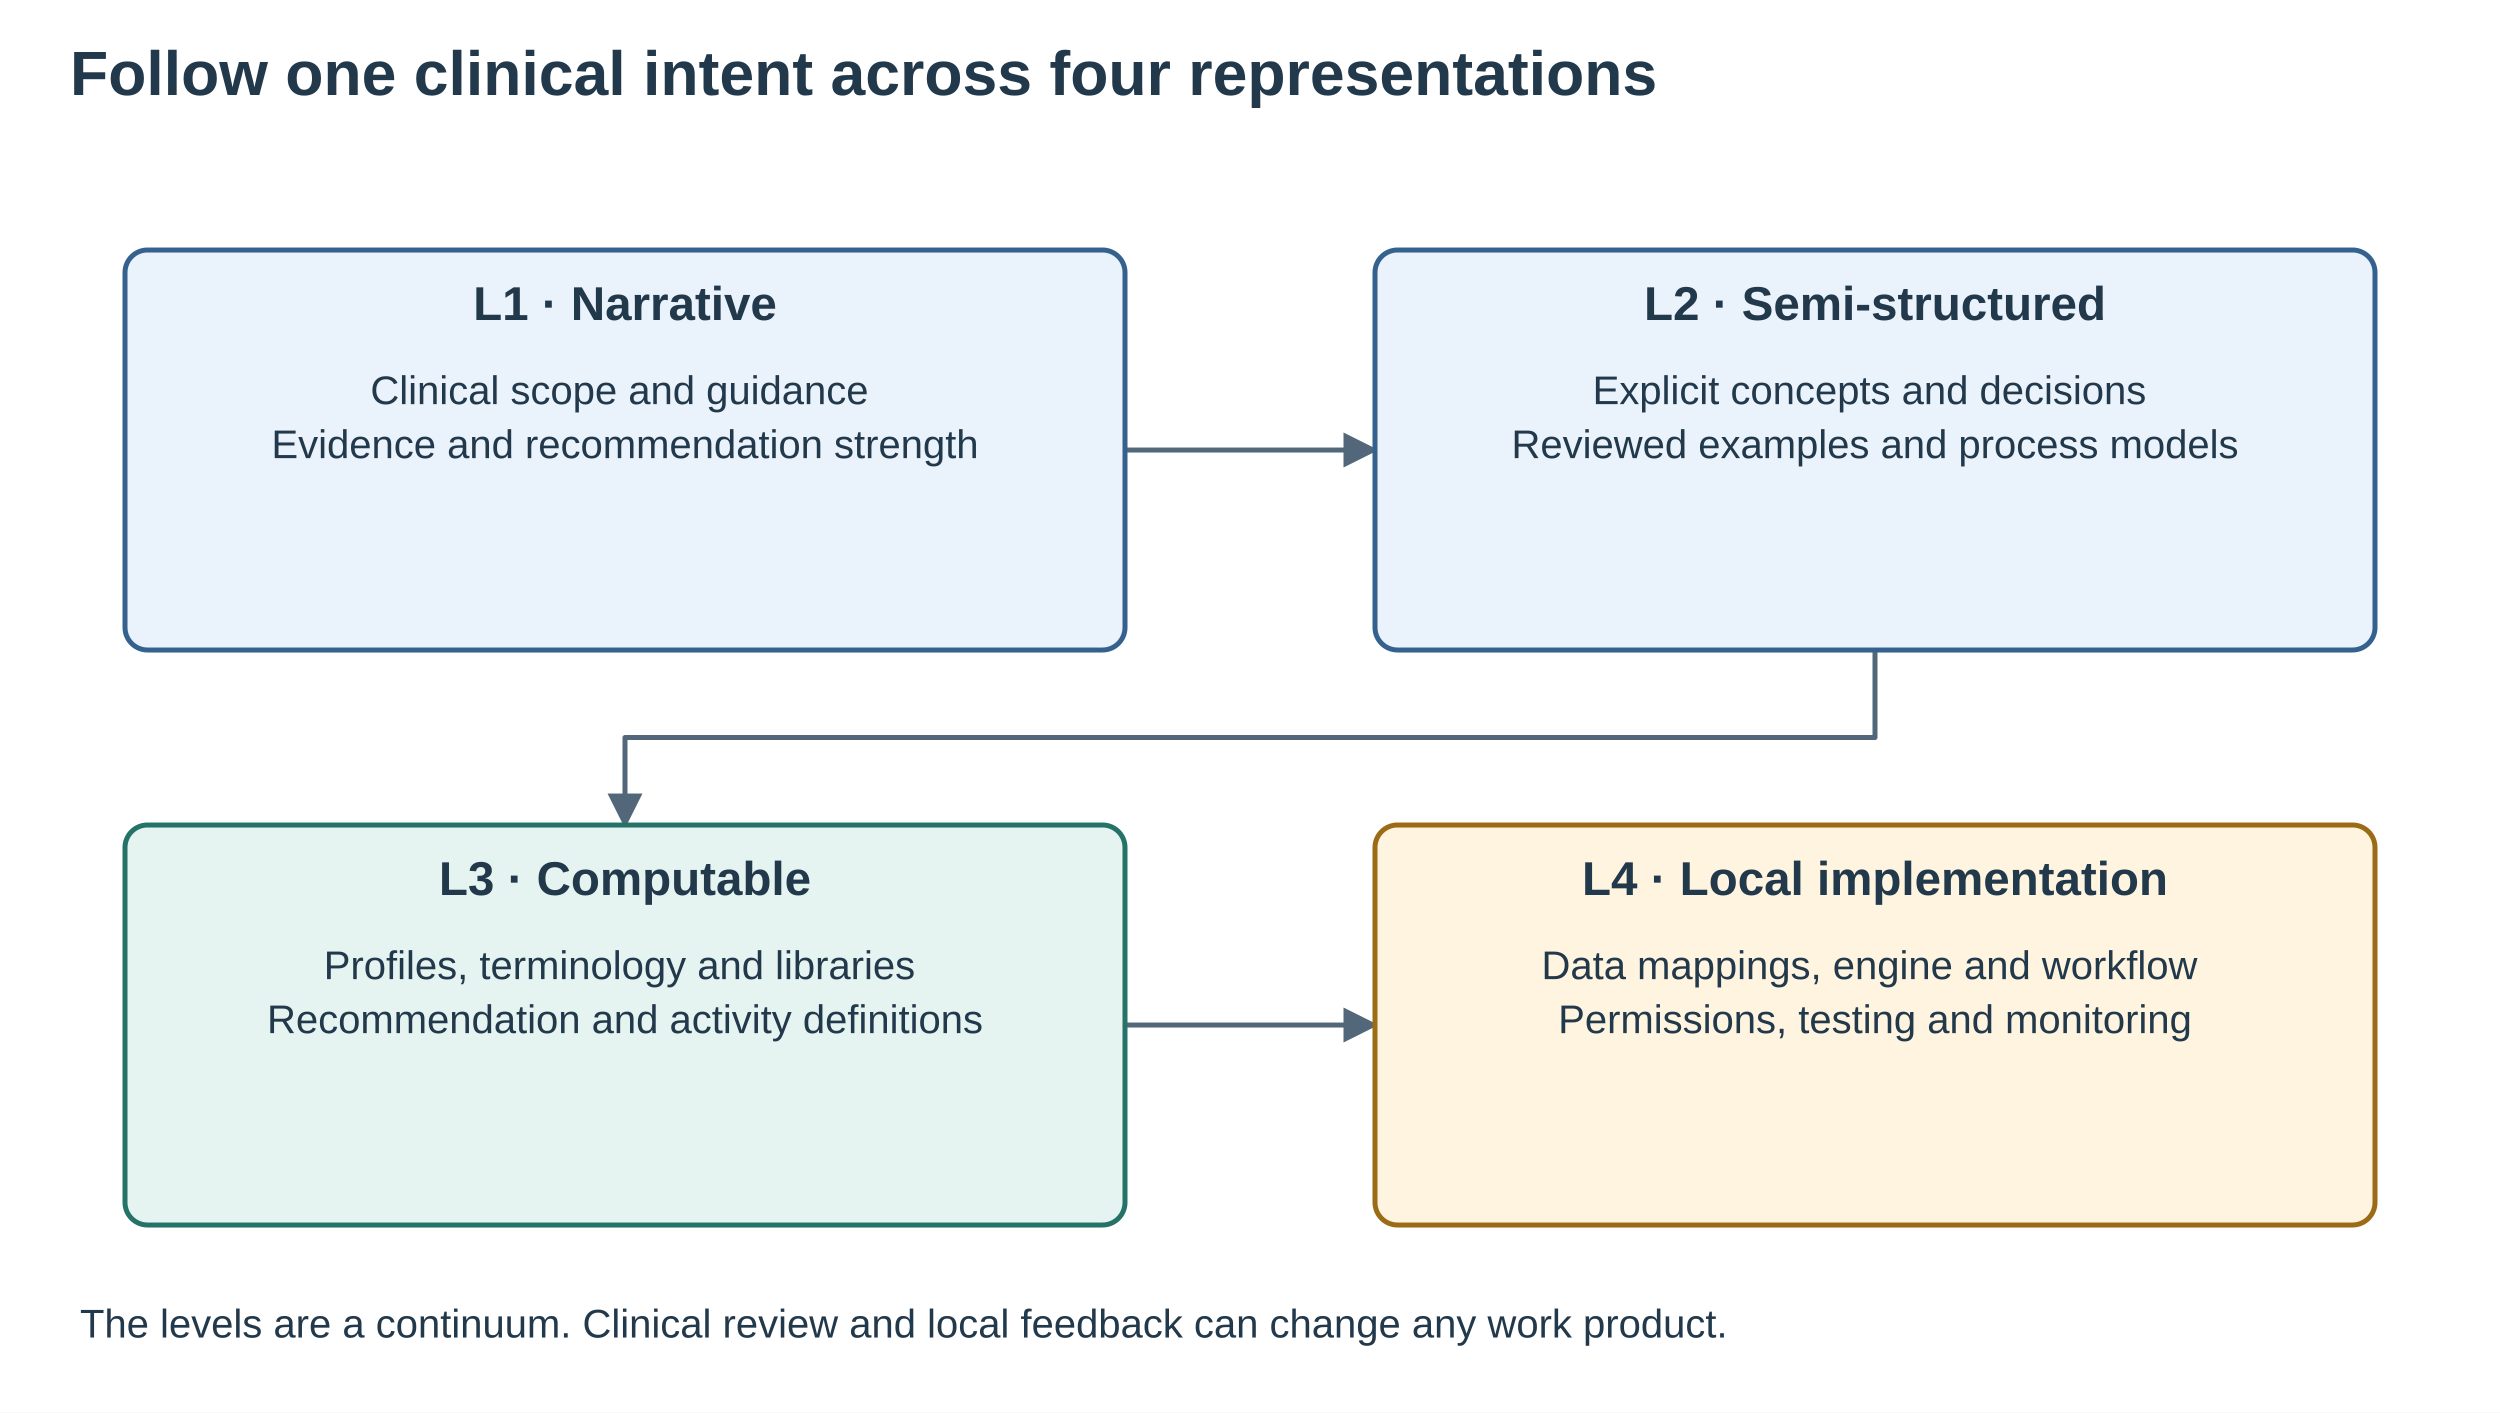
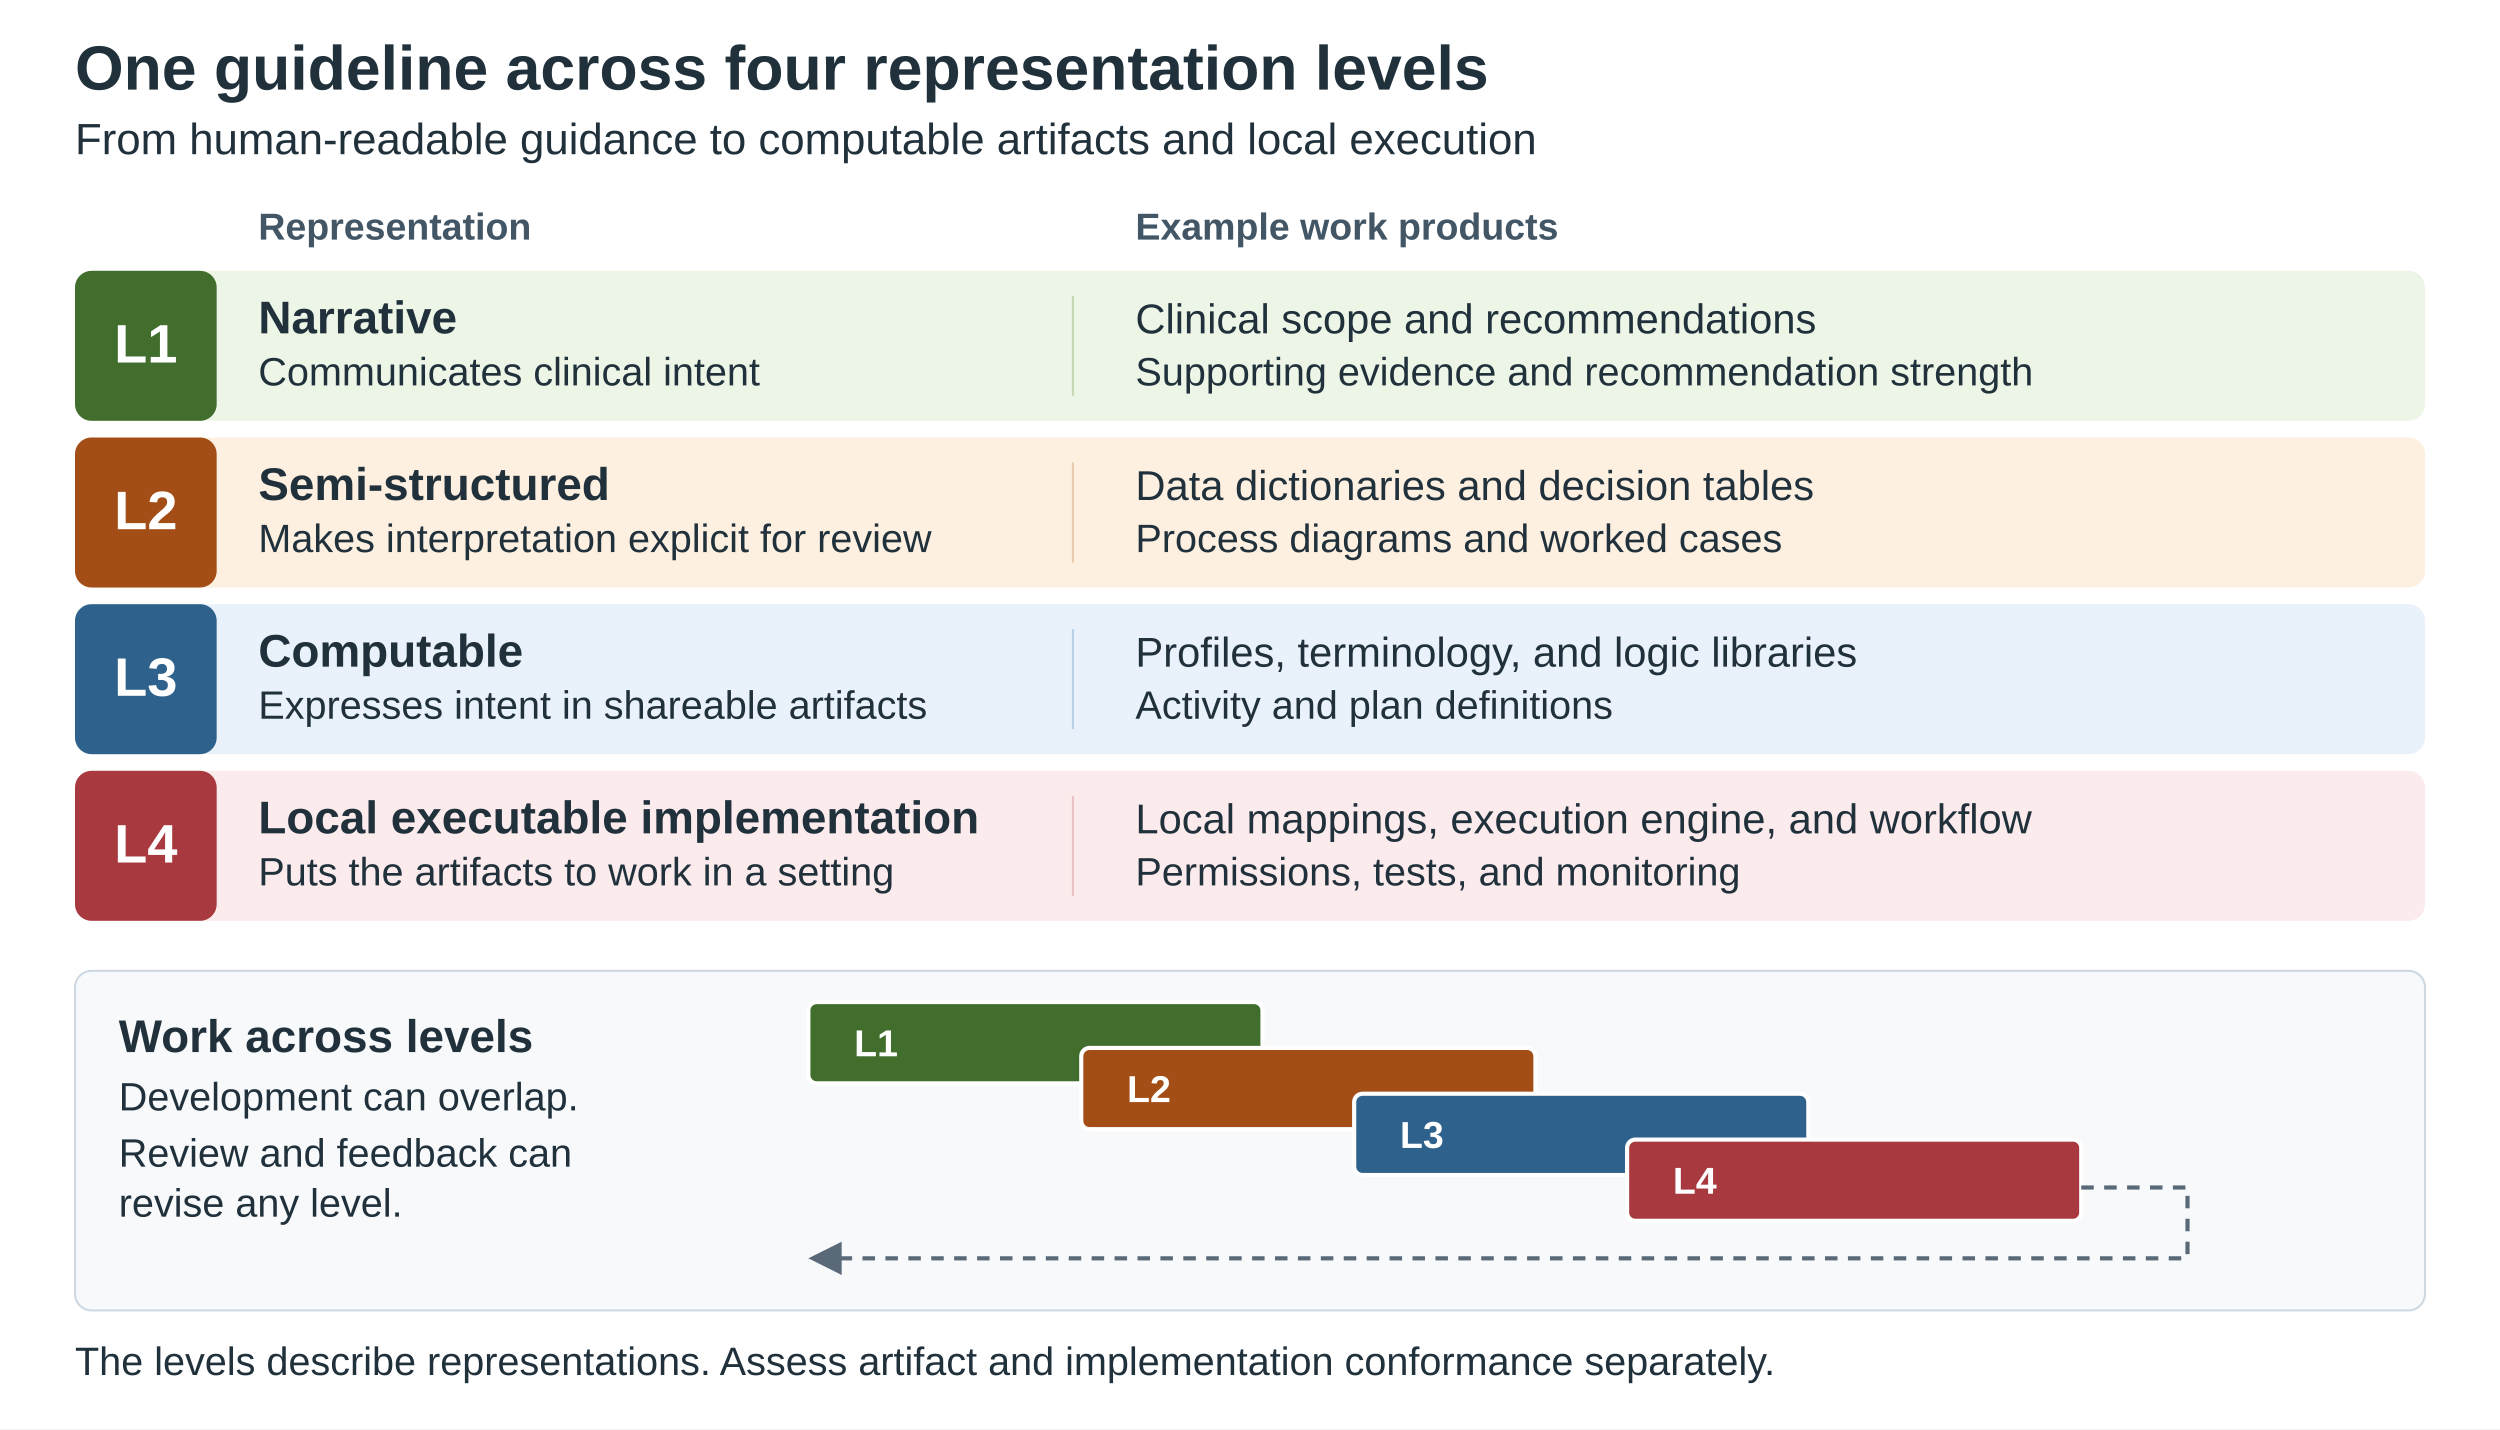
- <svg xmlns="http://www.w3.org/2000/svg" width="1000" height="565" viewBox="0 0 1000 565" role="img" aria-labelledby="title description">
+ <svg xmlns="http://www.w3.org/2000/svg" viewBox="0 0 1200 686" role="img" aria-labelledby="title description">
  <defs>
-     <marker id="arrow" viewBox="0 0 10 10" refX="9" refY="5" markerWidth="7" markerHeight="7" orient="auto-start-reverse">
-       <path d="M 0 0 L 10 5 L 0 10 z" fill="#52687a" />
+     <marker id="feedback-arrow" markerWidth="8" markerHeight="8" refX="7" refY="4" orient="auto">
+       <path d="M0 0L8 4 0 8Z" fill="#596977" />
    </marker>
  </defs>
-   <rect width="100%" height="100%" fill="#fff" />
-   <g font-family="Arial, Helvetica, sans-serif">
-     <text x="28" y="38" font-size="25" font-weight="700" text-anchor="start" fill="#22384b">
-       <tspan x="28" dy="0">Follow one clinical intent across four representations</tspan>
-     </text>
-     <polyline points="450,180.0 550,180.0" fill="none" stroke="#52687a" stroke-width="2" stroke-linejoin="round" marker-end="url(#arrow)" />
-     <polyline points="750.0,260 750,295 250,295 250.0,330" fill="none" stroke="#52687a" stroke-width="2" stroke-linejoin="round" marker-end="url(#arrow)" />
-     <polyline points="450,410.0 550,410.0" fill="none" stroke="#52687a" stroke-width="2" stroke-linejoin="round" marker-end="url(#arrow)" />
-     <rect x="50" y="100" width="400" height="160" rx="9" fill="#eaf2fb" stroke="#35618e" stroke-width="2" />
-     <text x="250.0" y="128" font-size="19" font-weight="700" text-anchor="middle" fill="#22384b">
-       <tspan x="250.0" dy="0">L1 · Narrative</tspan>
-     </text>
-     <text x="250.0" y="161.65" font-size="16" font-weight="400" text-anchor="middle" fill="#22384b">
-       <tspan x="250.0" dy="0">Clinical scope and guidance</tspan>
-       <tspan x="250.0" dy="21.6">Evidence and recommendation strength</tspan>
-     </text>
-     <rect x="550" y="100" width="400" height="160" rx="9" fill="#eaf2fb" stroke="#35618e" stroke-width="2" />
-     <text x="750.0" y="128" font-size="19" font-weight="700" text-anchor="middle" fill="#22384b">
-       <tspan x="750.0" dy="0">L2 · Semi-structured</tspan>
-     </text>
-     <text x="750.0" y="161.65" font-size="16" font-weight="400" text-anchor="middle" fill="#22384b">
-       <tspan x="750.0" dy="0">Explicit concepts and decisions</tspan>
-       <tspan x="750.0" dy="21.6">Reviewed examples and process models</tspan>
-     </text>
-     <rect x="50" y="330" width="400" height="160" rx="9" fill="#e6f4f1" stroke="#247268" stroke-width="2" />
-     <text x="250.0" y="358" font-size="19" font-weight="700" text-anchor="middle" fill="#22384b">
-       <tspan x="250.0" dy="0">L3 · Computable</tspan>
-     </text>
-     <text x="250.0" y="391.65" font-size="16" font-weight="400" text-anchor="middle" fill="#22384b">
-       <tspan x="250.0" dy="0">Profiles, terminology and libraries</tspan>
-       <tspan x="250.0" dy="21.6">Recommendation and activity definitions</tspan>
-     </text>
-     <rect x="550" y="330" width="400" height="160" rx="9" fill="#fff4df" stroke="#9b6b16" stroke-width="2" />
-     <text x="750.0" y="358" font-size="19" font-weight="700" text-anchor="middle" fill="#22384b">
-       <tspan x="750.0" dy="0">L4 · Local implementation</tspan>
-     </text>
-     <text x="750.0" y="391.65" font-size="16" font-weight="400" text-anchor="middle" fill="#22384b">
-       <tspan x="750.0" dy="0">Data mappings, engine and workflow</tspan>
-       <tspan x="750.0" dy="21.6">Permissions, testing and monitoring</tspan>
-     </text>
-     <text x="32" y="535" font-size="16" font-weight="400" text-anchor="start" fill="#22384b">
-       <tspan x="32" dy="0">The levels are a continuum. Clinical review and local feedback can change any work product.</tspan>
-     </text>
+   <rect width="1200" height="686" fill="#fff" />
+   <g font-family="Arial, Helvetica, sans-serif" fill="#21313c">
+     <g id="heading">
+       <text x="36" y="43" font-size="30" font-weight="700">One guideline across four representation levels</text>
+       <text x="36" y="74" font-size="21">From human-readable guidance to computable artifacts and local execution</text>
+       <text x="124" y="115" font-size="18" font-weight="700" fill="#425666">Representation</text>
+       <text x="545" y="115" font-size="18" font-weight="700" fill="#425666">Example work products</text>
+     </g>
+     <g id="l1-narrative">
+       <rect x="36" y="130" width="1128" height="72" rx="8" fill="#edf5e7" />
+       <rect x="36" y="130" width="68" height="72" rx="8" fill="#416e2d" />
+       <text x="70" y="174" text-anchor="middle" font-size="26" font-weight="700" fill="#fff">L1</text>
+       <text x="124" y="160" font-size="22" font-weight="700">Narrative</text>
+       <text x="124" y="185" font-size="19">Communicates clinical intent</text>
+       <path d="M515 142V190" stroke="#c4d8b7" />
+       <text x="545" y="160" font-size="20">Clinical scope and recommendations</text>
+       <text x="545" y="185" font-size="19">Supporting evidence and recommendation strength</text>
+     </g>
+     <g id="l2-semi-structured">
+       <rect x="36" y="210" width="1128" height="72" rx="8" fill="#fdf0e1" />
+       <rect x="36" y="210" width="68" height="72" rx="8" fill="#a34e17" />
+       <text x="70" y="254" text-anchor="middle" font-size="26" font-weight="700" fill="#fff">L2</text>
+       <text x="124" y="240" font-size="22" font-weight="700">Semi-structured</text>
+       <text x="124" y="265" font-size="19">Makes interpretation explicit for review</text>
+       <path d="M515 222V270" stroke="#eacaa9" />
+       <text x="545" y="240" font-size="20">Data dictionaries and decision tables</text>
+       <text x="545" y="265" font-size="19">Process diagrams and worked cases</text>
+     </g>
+     <g id="l3-computable">
+       <rect x="36" y="290" width="1128" height="72" rx="8" fill="#e9f2fb" />
+       <rect x="36" y="290" width="68" height="72" rx="8" fill="#2f618d" />
+       <text x="70" y="334" text-anchor="middle" font-size="26" font-weight="700" fill="#fff">L3</text>
+       <text x="124" y="320" font-size="22" font-weight="700">Computable</text>
+       <text x="124" y="345" font-size="19">Expresses intent in shareable artifacts</text>
+       <path d="M515 302V350" stroke="#b8cfe5" />
+       <text x="545" y="320" font-size="20">Profiles, terminology, and logic libraries</text>
+       <text x="545" y="345" font-size="19">Activity and plan definitions</text>
+     </g>
+     <g id="l4-local-implementation">
+       <rect x="36" y="370" width="1128" height="72" rx="8" fill="#fcebec" />
+       <rect x="36" y="370" width="68" height="72" rx="8" fill="#a8393e" />
+       <text x="70" y="414" text-anchor="middle" font-size="26" font-weight="700" fill="#fff">L4</text>
+       <text x="124" y="400" font-size="22" font-weight="700">Local executable implementation</text>
+       <text x="124" y="425" font-size="19">Puts the artifacts to work in a setting</text>
+       <path d="M515 382V430" stroke="#eac1c4" />
+       <text x="545" y="400" font-size="20">Local mappings, execution engine, and workflow</text>
+       <text x="545" y="425" font-size="19">Permissions, tests, and monitoring</text>
+     </g>
+     <g id="overlapping-development">
+       <rect x="36" y="466" width="1128" height="163" rx="8" fill="#f7f9fb" stroke="#cdd8e1" />
+       <text x="57" y="505" font-size="22" font-weight="700">Work across levels</text>
+       <text x="57" y="533" font-size="19">Development can overlap.</text>
+       <text x="57" y="560" font-size="19">Review and feedback can</text>
+       <text x="57" y="584" font-size="19">revise any level.</text>
+       <g id="overlapping-representations" font-size="18" font-weight="700" fill="#fff">
+         <rect x="388" y="481" width="218" height="39" rx="4" fill="#416e2d" stroke="#fff" stroke-width="2" />
+         <text x="410" y="507">L1</text>
+         <rect x="519" y="503" width="218" height="39" rx="4" fill="#a34e17" stroke="#fff" stroke-width="2" />
+         <text x="541" y="529">L2</text>
+         <rect x="650" y="525" width="218" height="39" rx="4" fill="#2f618d" stroke="#fff" stroke-width="2" />
+         <text x="672" y="551">L3</text>
+         <rect x="781" y="547" width="218" height="39" rx="4" fill="#a8393e" stroke="#fff" stroke-width="2" />
+         <text x="803" y="573">L4</text>
+       </g>
+       <path d="M999 570H1050V604H390" fill="none" stroke="#596977" stroke-width="2" stroke-dasharray="6 5" marker-end="url(#feedback-arrow)" />
+     </g>
+     <text x="36" y="660" font-size="19">The levels describe representations. Assess artifact and implementation conformance separately.</text>
  </g>
</svg>
